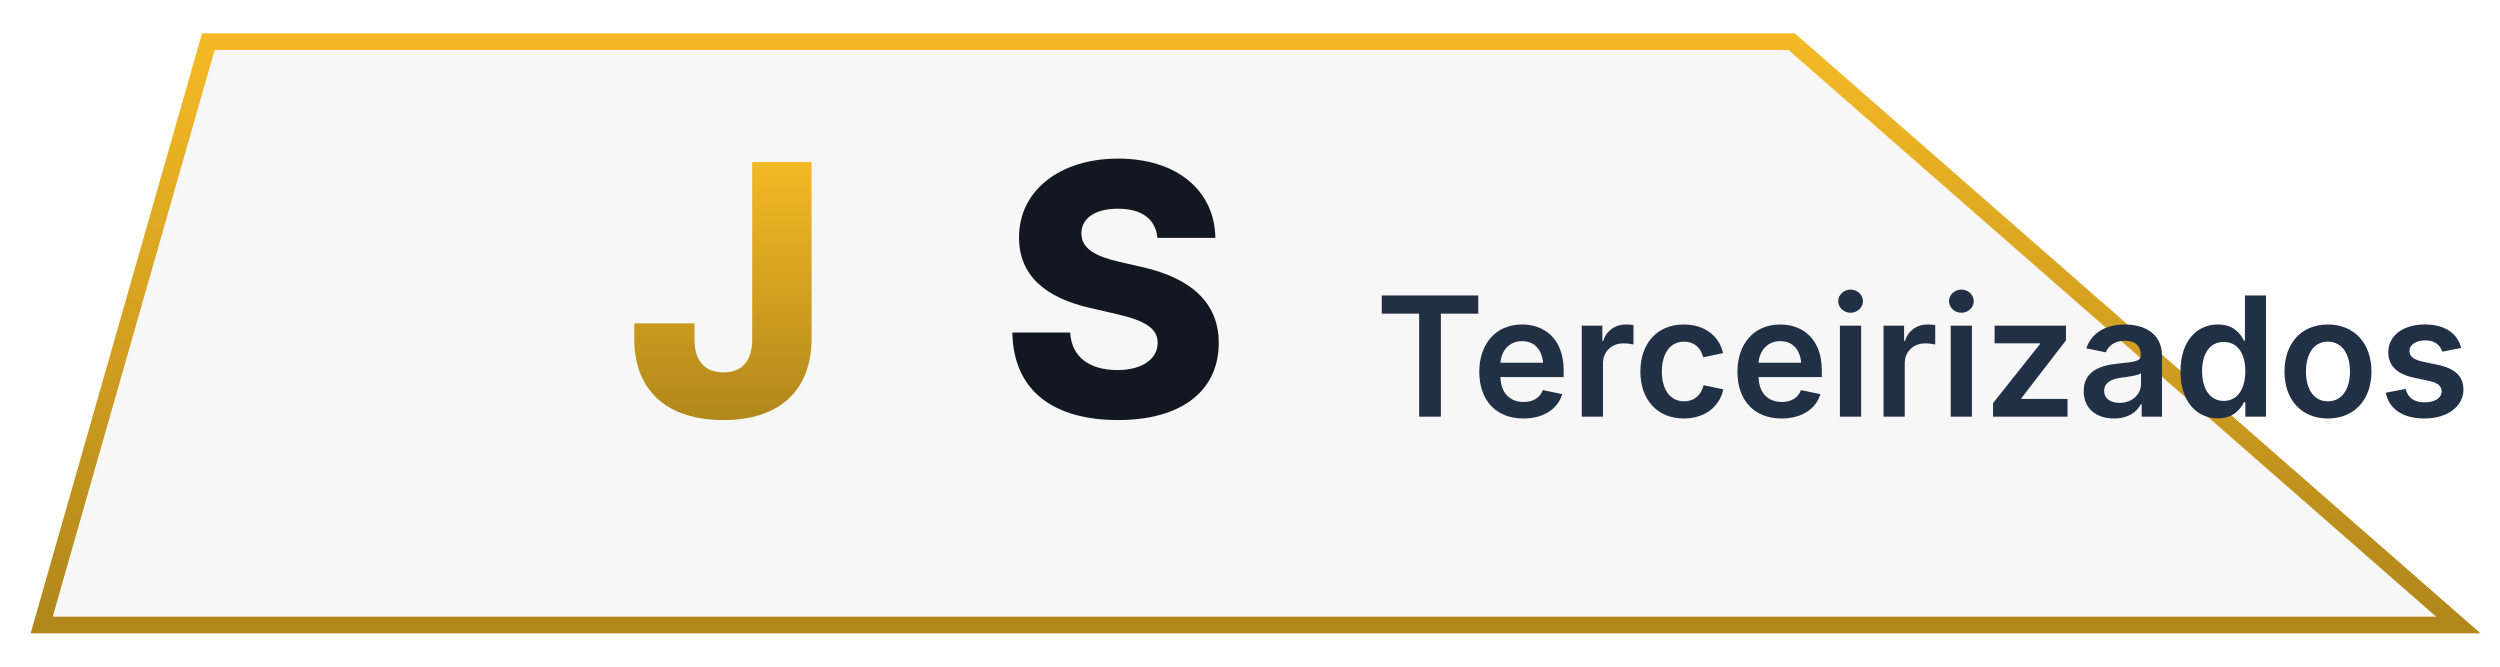
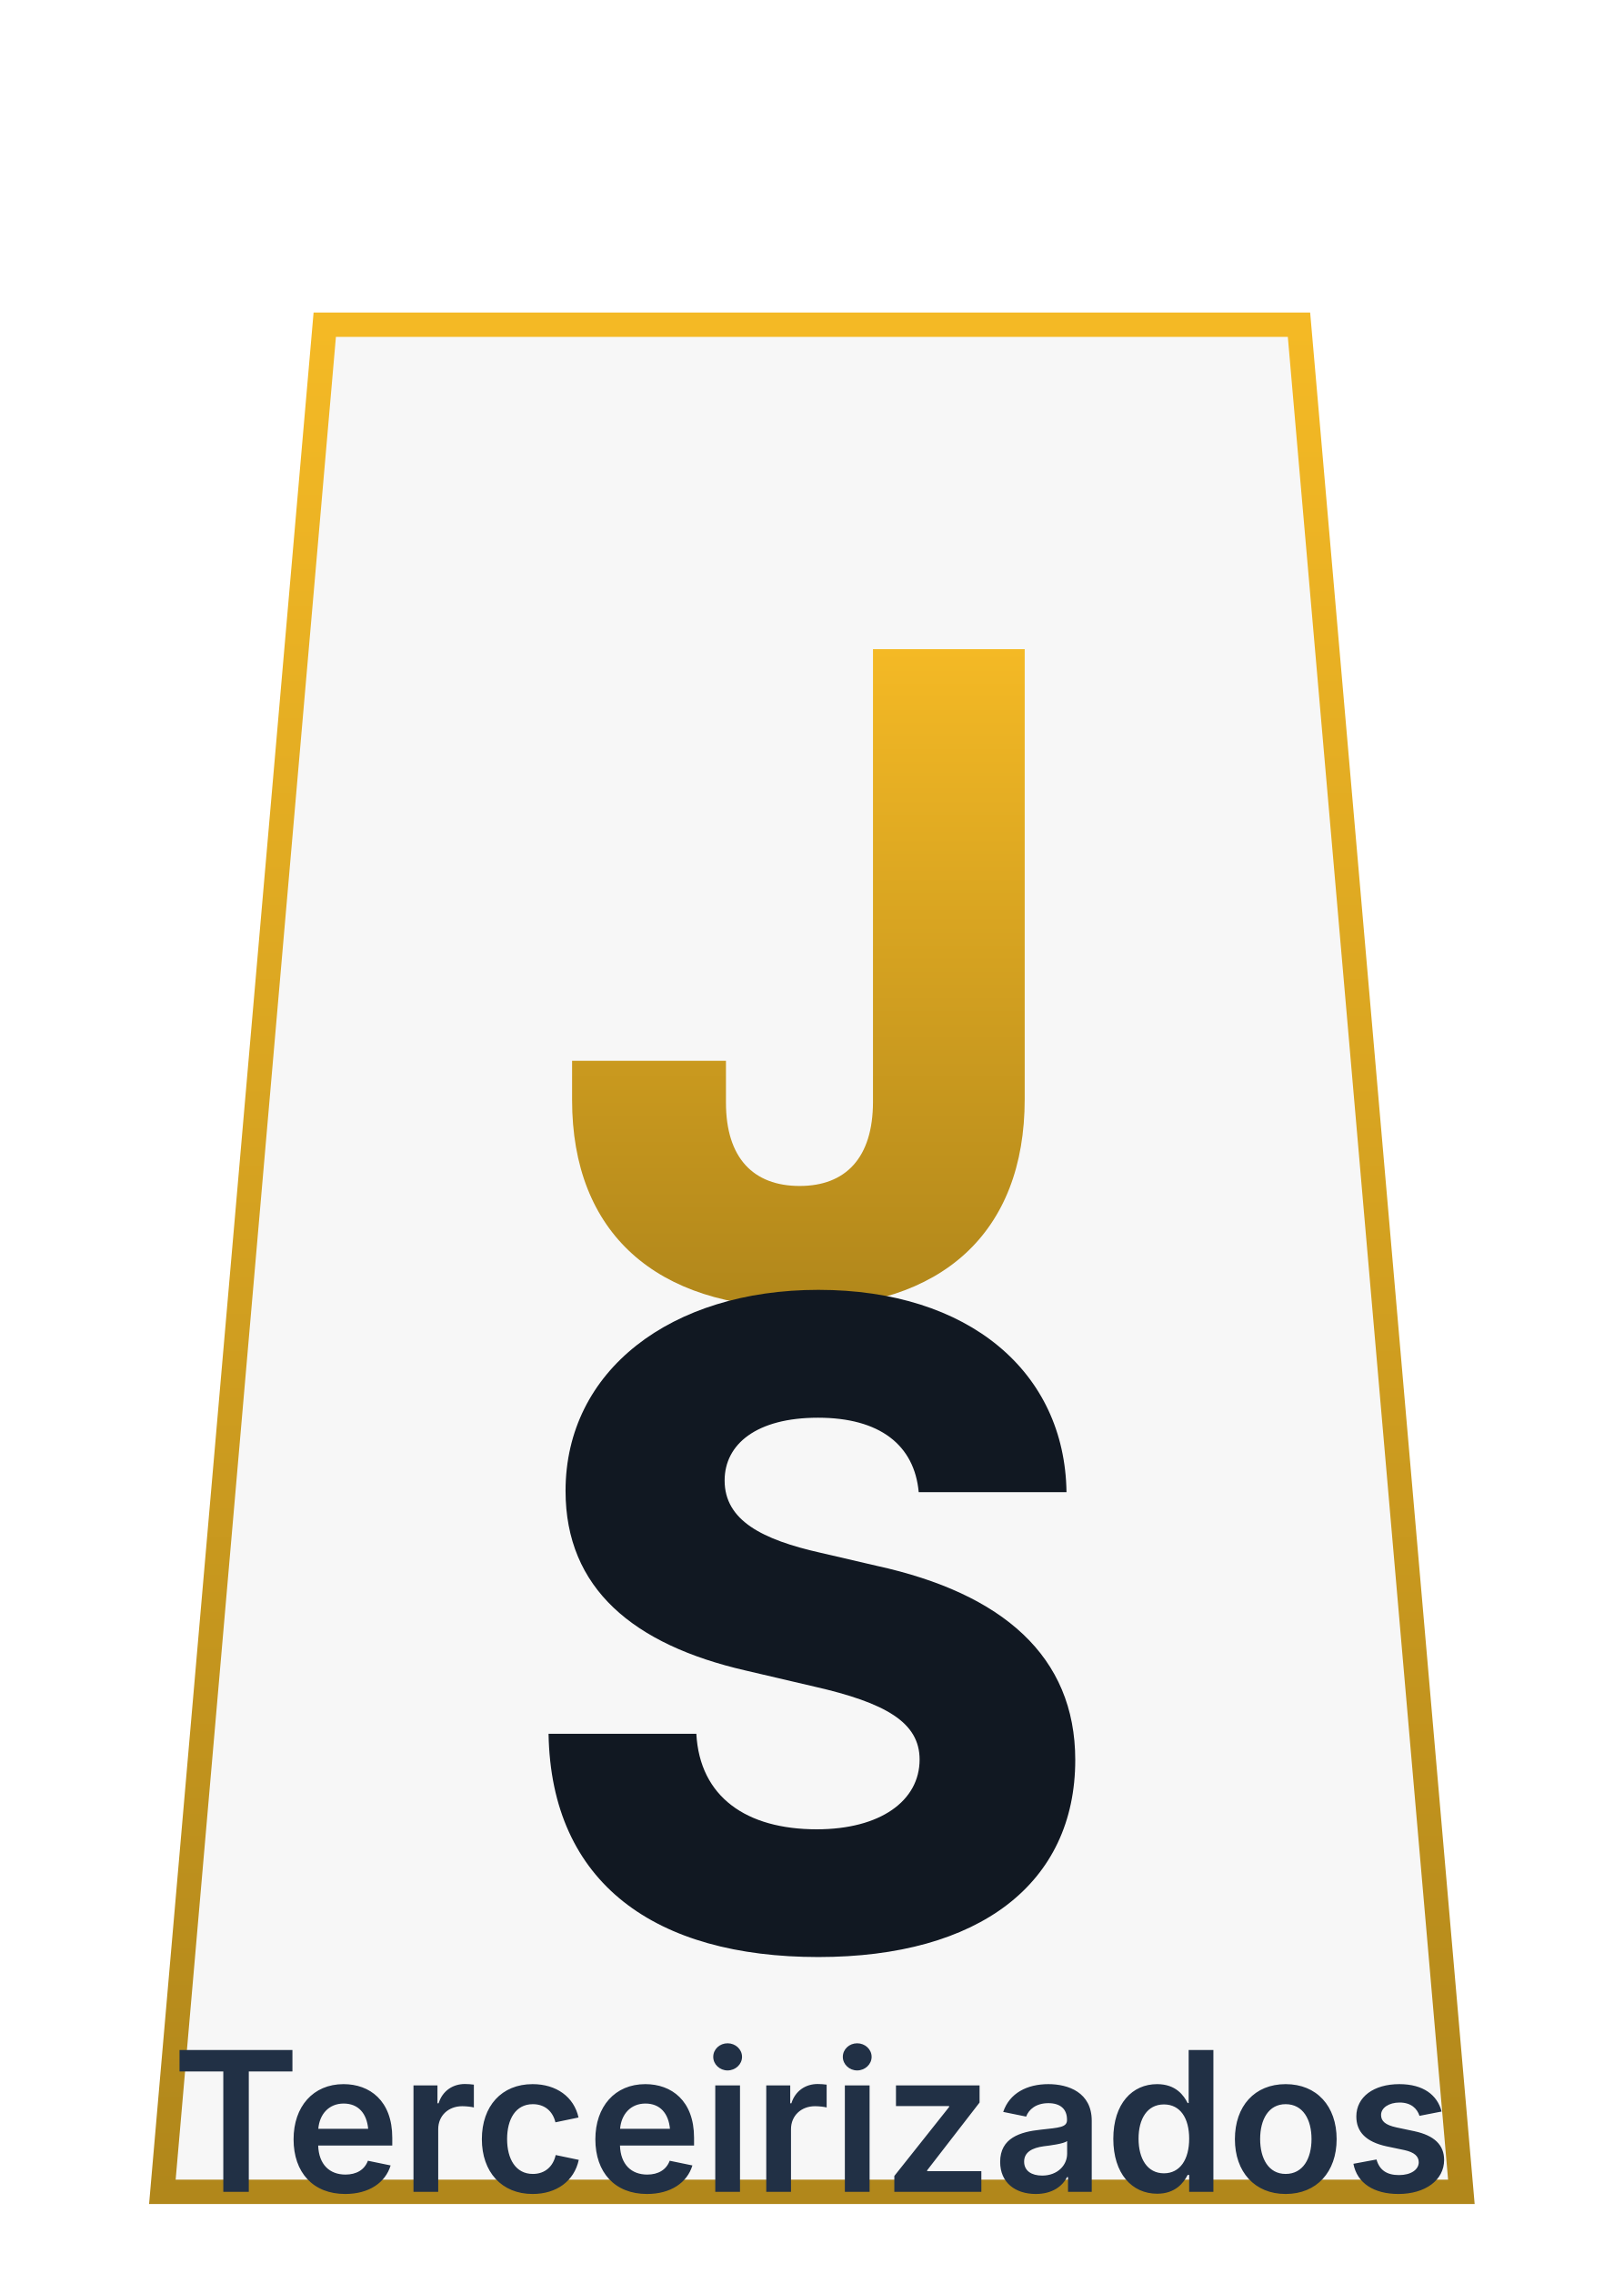
- <svg xmlns="http://www.w3.org/2000/svg" viewBox="0 0 300 80">
+ <svg xmlns="http://www.w3.org/2000/svg" viewBox="0 0 200 280">
  <defs>
    <linearGradient id="goldGrad" x1="0" y1="0" x2="0" y2="1">
      <stop offset="0%" stop-color="hsl(43, 90%, 55%)" />
      <stop offset="100%" stop-color="hsl(43, 74%, 40%)" />
    </linearGradient>
  </defs>
-   <polygon points="5,75 25,5 215,5 295,75" fill="hsl(0,0%,97%)" stroke="url(#goldGrad)" stroke-width="2" />
-   <text x="75" y="50" font-family="Inter, sans-serif" font-size="42" font-weight="800" fill="url(#goldGrad)">J</text>
-   <text x="120" y="50" font-family="Inter, sans-serif" font-size="42" font-weight="800" fill="hsl(215,35%,10%)">S</text>
-   <text x="165" y="50" font-family="Inter, sans-serif" font-size="20" font-weight="600" fill="hsl(215,35%,20%)">Terceirizados</text>
+   <polygon points="20,270 40,40 160,40 180,270" fill="hsl(0,0%,97%)" stroke="url(#goldGrad)" stroke-width="3" />
+   <text x="100" y="160" text-anchor="middle" font-family="Inter, sans-serif" font-size="110" font-weight="800" fill="url(#goldGrad)">J</text>
+   <text x="100" y="240" text-anchor="middle" font-family="Inter, sans-serif" font-size="110" font-weight="800" fill="hsl(215,35%,10%)">S</text>
+   <text x="100" y="270" text-anchor="middle" font-family="Inter, sans-serif" font-size="24" font-weight="600" fill="hsl(215,35%,20%)">Terceirizados</text>
</svg>
